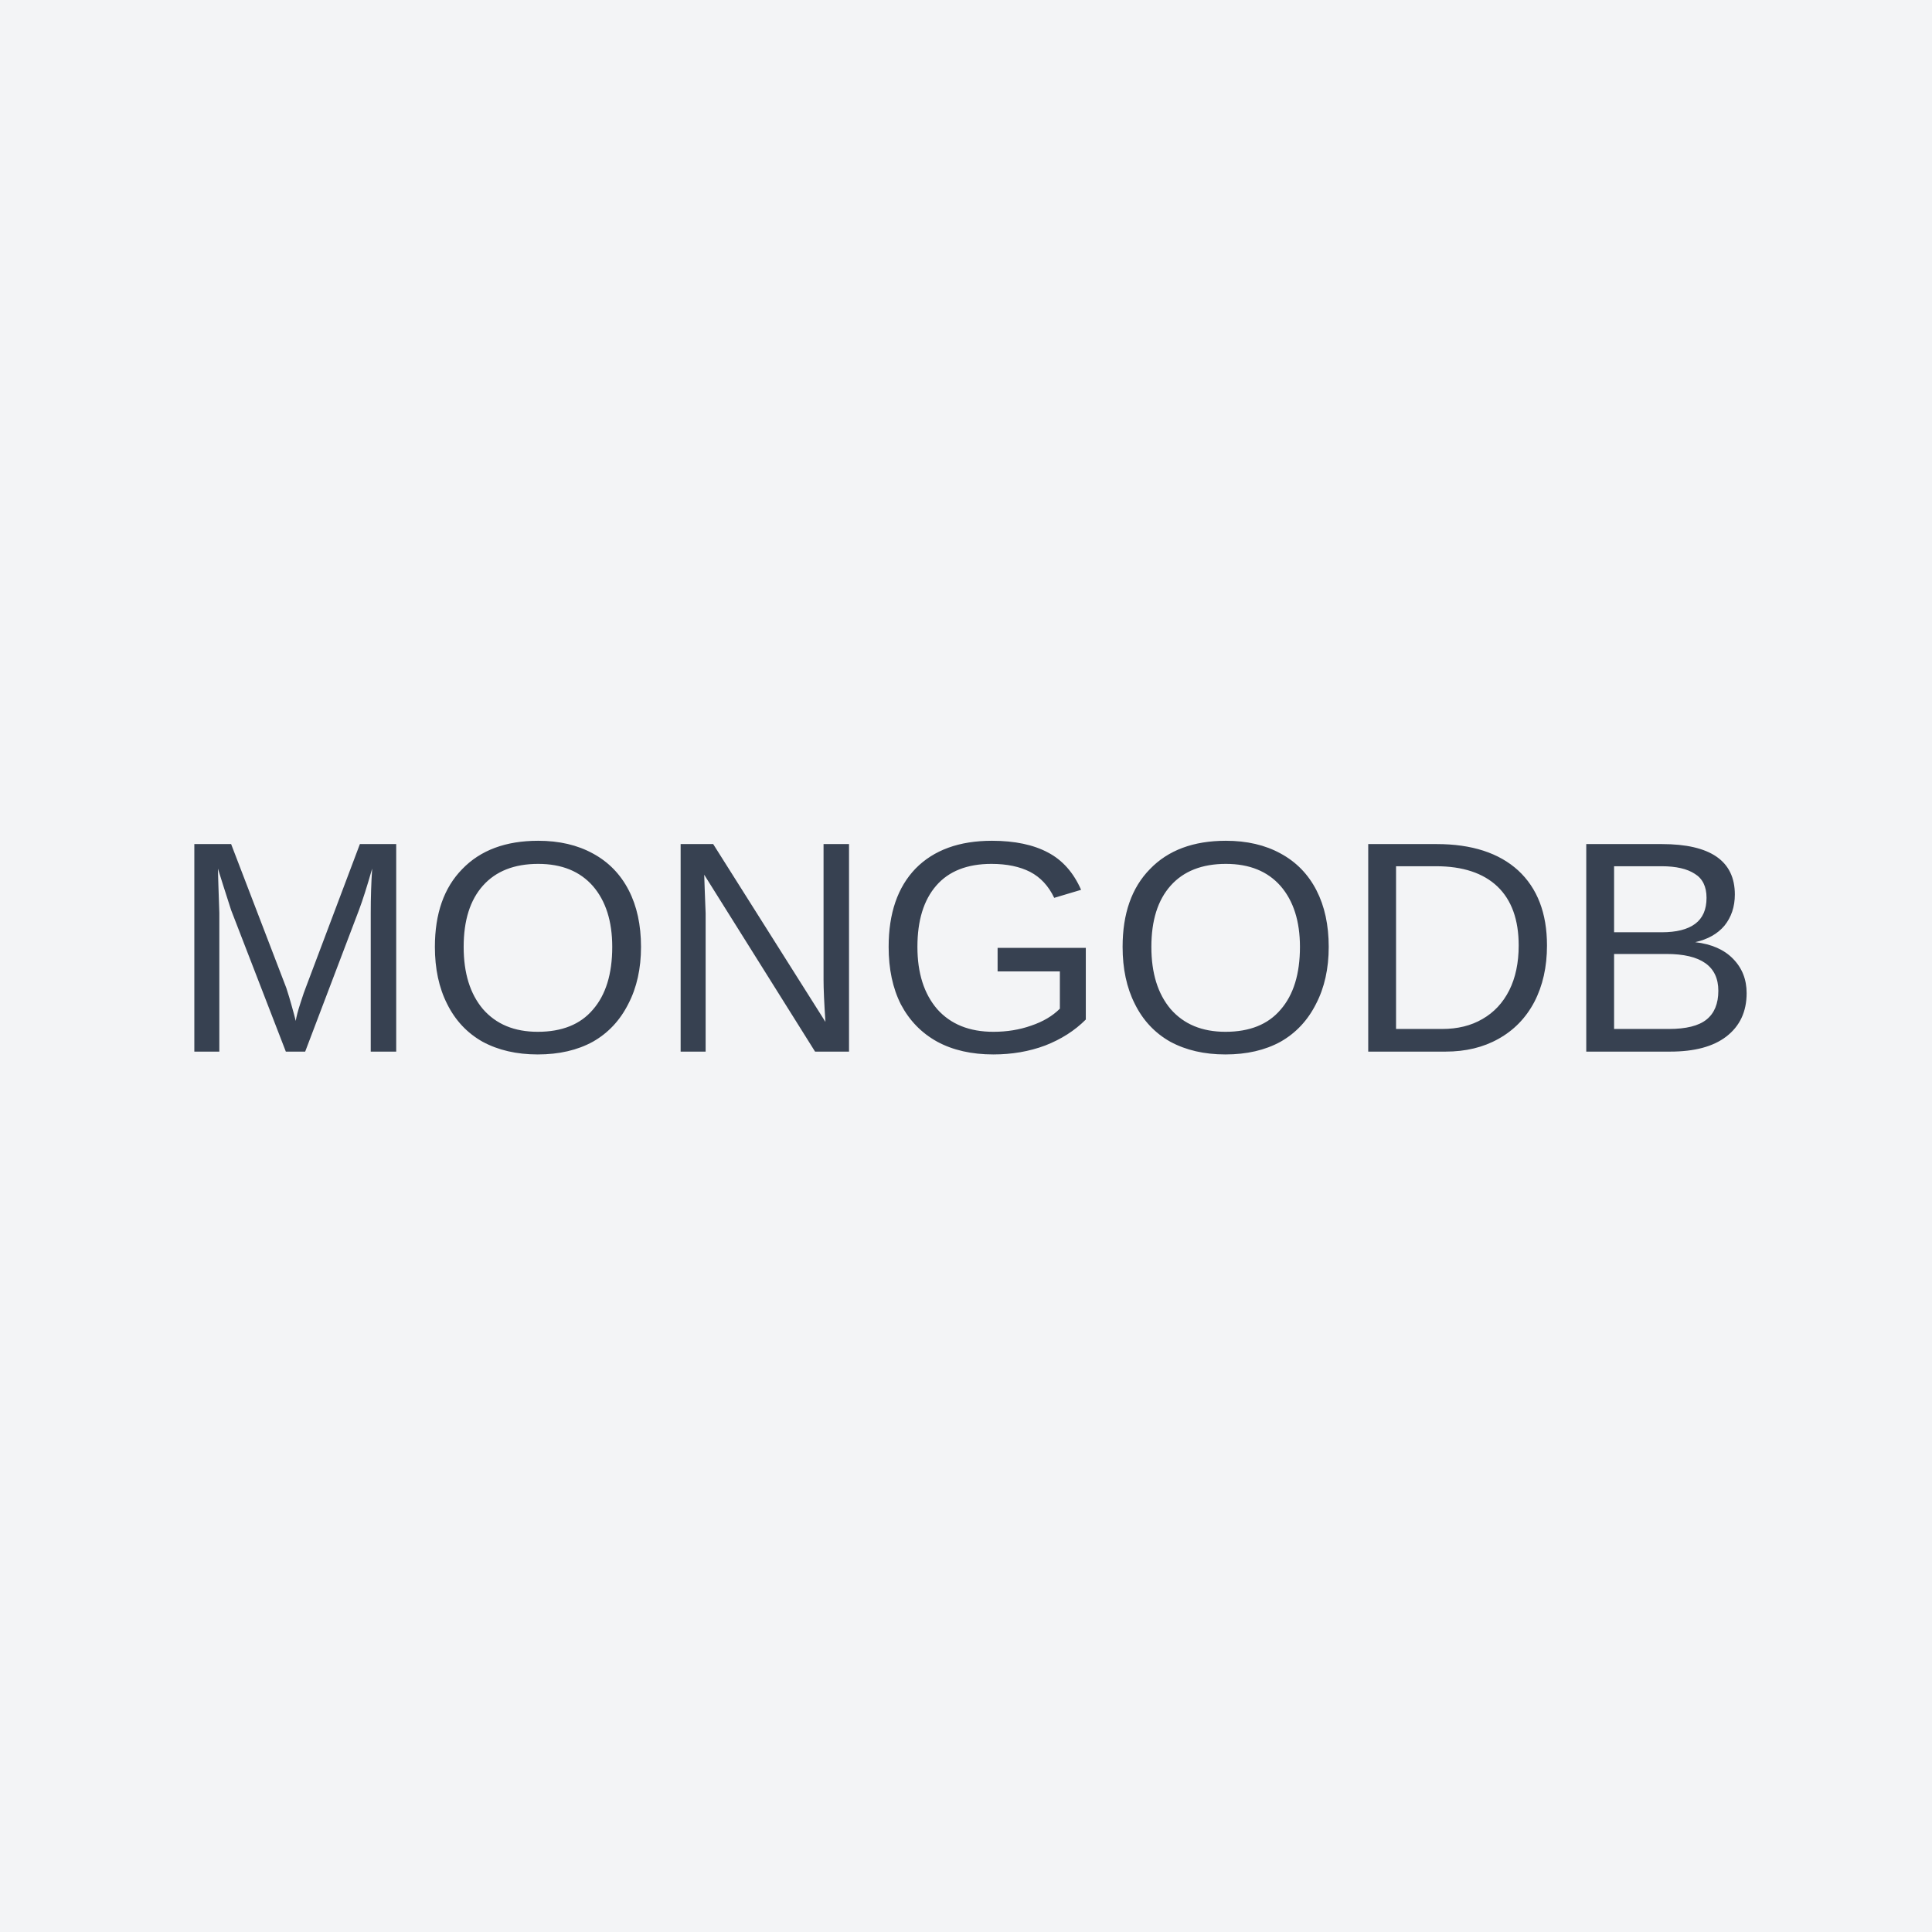
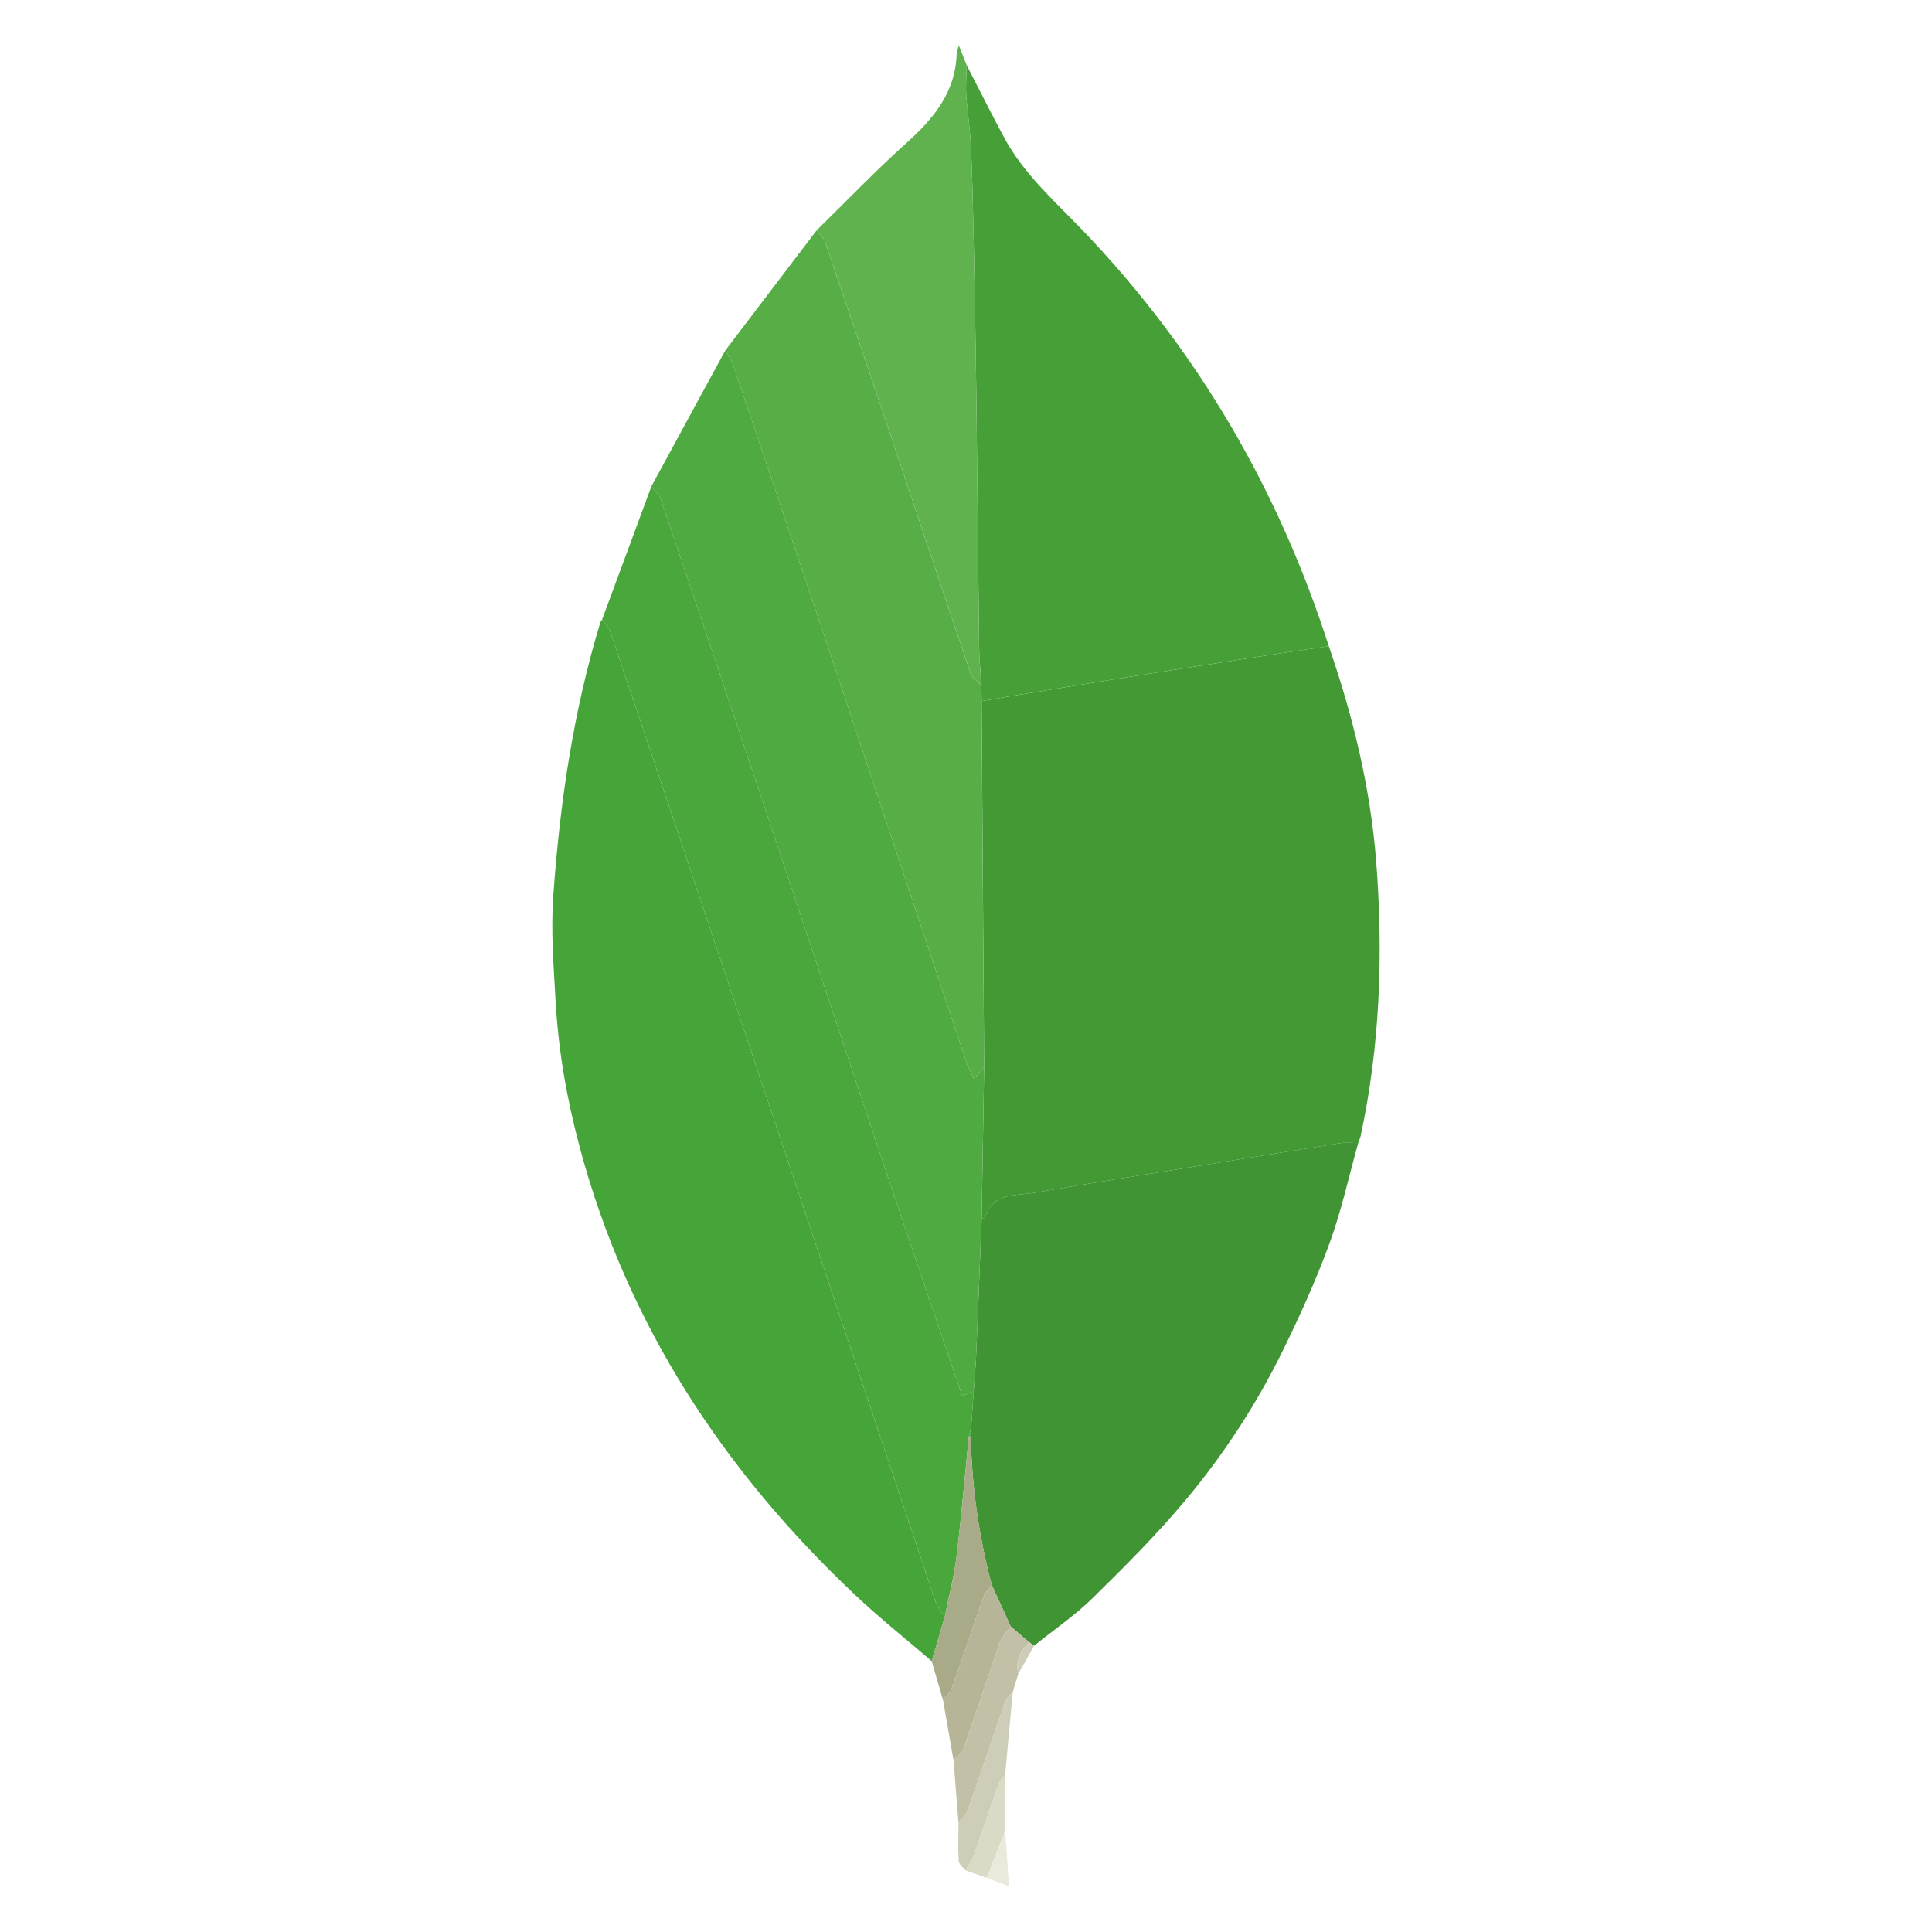
- <svg xmlns="http://www.w3.org/2000/svg" viewBox="0 0 64 64" width="64" height="64">
-   <rect width="100%" height="100%" fill="#f3f4f6" />
-   <text x="50%" y="50%" dominant-baseline="middle" text-anchor="middle" fill="#374151" font-size="10" font-family="Arial">MONGODB</text>
+ <svg xmlns="http://www.w3.org/2000/svg" viewBox="0 0 128 128">
+   <path fill-rule="evenodd" clip-rule="evenodd" fill="#439934" d="M88.038 42.812c1.605 4.643 2.761 9.383 3.141 14.296.472 6.095.256 12.147-1.029 18.142-.035.165-.109.32-.164.48-.403.001-.814-.049-1.208.012-3.329.523-6.655 1.065-9.981 1.604-3.438.557-6.881 1.092-10.313 1.687-1.216.21-2.721-.041-3.212 1.641-.014.046-.154.054-.235.08l.166-10.051-.169-24.252 1.602-.275c2.62-.429 5.24-.864 7.862-1.281 3.129-.497 6.261-.98 9.392-1.465 1.381-.215 2.764-.412 4.148-.618z" />
+   <path fill-rule="evenodd" clip-rule="evenodd" fill="#45A538" d="M61.729 110.054c-1.69-1.453-3.439-2.842-5.059-4.37-8.717-8.222-15.093-17.899-18.233-29.566-.865-3.211-1.442-6.474-1.627-9.792-.13-2.322-.318-4.665-.154-6.975.437-6.144 1.325-12.229 3.127-18.147l.099-.138c.175.233.427.439.516.702 1.759 5.18 3.505 10.364 5.242 15.551 5.458 16.3 10.909 32.604 16.376 48.9.107.318.384.579.583.866l-.87 2.969z" />
+   <path fill-rule="evenodd" clip-rule="evenodd" fill="#46A037" d="M88.038 42.812c-1.384.206-2.768.403-4.149.616-3.131.485-6.263.968-9.392 1.465-2.622.417-5.242.852-7.862 1.281l-1.602.275-.012-1.045c-.053-.859-.144-1.717-.154-2.576-.069-5.478-.112-10.956-.18-16.434-.042-3.429-.105-6.857-.175-10.285-.043-2.13-.089-4.261-.185-6.388-.052-1.143-.236-2.28-.311-3.423-.042-.657.016-1.319.029-1.979.817 1.583 1.616 3.178 2.456 4.749 1.327 2.484 3.441 4.314 5.344 6.311 7.523 7.892 12.864 17.068 16.193 27.433z" />
+   <path fill-rule="evenodd" clip-rule="evenodd" fill="#409433" d="M65.036 80.753c.081-.026.222-.034.235-.08.491-1.682 1.996-1.431 3.212-1.641 3.432-.594 6.875-1.13 10.313-1.687 3.326-.539 6.652-1.081 9.981-1.604.394-.062.805-.011 1.208-.012-.622 2.22-1.112 4.488-1.901 6.647-.896 2.449-1.98 4.839-3.131 7.182a49.142 49.142 0 01-6.353 9.763c-1.919 2.308-4.058 4.441-6.202 6.548-1.185 1.165-2.582 2.114-3.882 3.161l-.337-.23-1.214-1.038-1.256-2.753a41.402 41.402 0 01-1.394-9.838l.023-.561.171-2.426c.057-.828.133-1.655.168-2.485.129-2.982.241-5.964.359-8.946z" />
+   <path fill-rule="evenodd" clip-rule="evenodd" fill="#4FAA41" d="M65.036 80.753c-.118 2.982-.23 5.964-.357 8.947-.035.83-.111 1.657-.168 2.485l-.765.289c-1.699-5.002-3.399-9.951-5.062-14.913-2.75-8.209-5.467-16.431-8.213-24.642a4498.887 4498.887 0 00-6.7-19.867c-.105-.31-.407-.552-.617-.826l4.896-9.002c.168.292.39.565.496.879a6167.476 6167.476 0 016.768 20.118c2.916 8.73 5.814 17.467 8.728 26.198.116.349.308.671.491 1.062l.67-.78-.167 10.052z" />
+   <path fill-rule="evenodd" clip-rule="evenodd" fill="#4AA73C" d="M43.155 32.227c.21.274.511.516.617.826a4498.887 4498.887 0 016.7 19.867c2.746 8.211 5.463 16.433 8.213 24.642 1.662 4.961 3.362 9.911 5.062 14.913l.765-.289-.171 2.426-.155.559c-.266 2.656-.49 5.318-.814 7.968-.163 1.328-.509 2.632-.772 3.947-.198-.287-.476-.548-.583-.866-5.467-16.297-10.918-32.6-16.376-48.9a3888.972 3888.972 0 00-5.242-15.551c-.089-.263-.34-.469-.516-.702l3.272-8.84z" />
+   <path fill-rule="evenodd" clip-rule="evenodd" fill="#57AE47" d="M65.202 70.702l-.67.78c-.183-.391-.375-.714-.491-1.062-2.913-8.731-5.812-17.468-8.728-26.198a6167.476 6167.476 0 00-6.768-20.118c-.105-.314-.327-.588-.496-.879l6.055-7.965c.191.255.463.482.562.769 1.681 4.921 3.347 9.848 5.003 14.778 1.547 4.604 3.071 9.215 4.636 13.813.105.308.47.526.714.786l.012 1.045c.058 8.082.115 16.167.171 24.251z" />
+   <path fill-rule="evenodd" clip-rule="evenodd" fill="#60B24F" d="M65.021 45.404c-.244-.26-.609-.478-.714-.786-1.565-4.598-3.089-9.209-4.636-13.813-1.656-4.93-3.322-9.856-5.003-14.778-.099-.287-.371-.514-.562-.769 1.969-1.928 3.877-3.925 5.925-5.764 1.821-1.634 3.285-3.386 3.352-5.968.003-.107.059-.214.145-.514l.519 1.306c-.013.661-.072 1.322-.029 1.979.075 1.143.259 2.28.311 3.423.096 2.127.142 4.258.185 6.388.069 3.428.132 6.856.175 10.285.067 5.478.111 10.956.18 16.434.008.861.098 1.718.152 2.577z" />
+   <path fill-rule="evenodd" clip-rule="evenodd" fill="#A9AA88" d="M62.598 107.085c.263-1.315.609-2.62.772-3.947.325-2.649.548-5.312.814-7.968l.066-.01.066.011a41.402 41.402 0 001.394 9.838c-.176.232-.425.439-.518.701-.727 2.05-1.412 4.116-2.143 6.166-.1.28-.378.498-.574.744l-.747-2.566.87-2.969z" />
+   <path fill-rule="evenodd" clip-rule="evenodd" fill="#B6B598" d="M62.476 112.621c.196-.246.475-.464.574-.744.731-2.05 1.417-4.115 2.143-6.166.093-.262.341-.469.518-.701l1.255 2.754c-.248.352-.59.669-.728 1.061l-2.404 7.059c-.099.283-.437.483-.663.722l-.695-3.985z" />
+   <path fill-rule="evenodd" clip-rule="evenodd" fill="#C2C1A7" d="M63.171 116.605c.227-.238.564-.439.663-.722l2.404-7.059c.137-.391.48-.709.728-1.061l1.215 1.037c-.587.58-.913 1.25-.717 2.097l-.369 1.208c-.168.207-.411.387-.494.624-.839 2.403-1.64 4.819-2.485 7.222-.107.305-.404.544-.614.812-.109-1.387-.22-2.771-.331-4.158z" />
+   <path fill-rule="evenodd" clip-rule="evenodd" fill="#CECDB7" d="M63.503 120.763c.209-.269.506-.508.614-.812.845-2.402 1.646-4.818 2.485-7.222.083-.236.325-.417.494-.624l-.509 5.545c-.136.157-.333.294-.398.477-.575 1.614-1.117 3.24-1.694 4.854-.119.333-.347.627-.525.938-.158-.207-.441-.407-.454-.623-.051-.841-.016-1.688-.013-2.533z" />
+   <path fill-rule="evenodd" clip-rule="evenodd" fill="#DBDAC7" d="M63.969 123.919c.178-.312.406-.606.525-.938.578-1.613 1.119-3.239 1.694-4.854.065-.183.263-.319.398-.477l.012 3.64-1.218 3.124-1.411-.495z" />
+   <path fill-rule="evenodd" clip-rule="evenodd" fill="#EBE9DC" d="M65.38 124.415l1.218-3.124.251 3.696-1.469-.572z" />
+   <path fill-rule="evenodd" clip-rule="evenodd" fill="#CECDB7" d="M67.464 110.898c-.196-.847.129-1.518.717-2.097l.337.23-1.054 1.867z" />
+   <path fill-rule="evenodd" clip-rule="evenodd" fill="#4FAA41" d="M64.316 95.172l-.066-.011-.066.01.155-.559-.023.56z" />
</svg>
